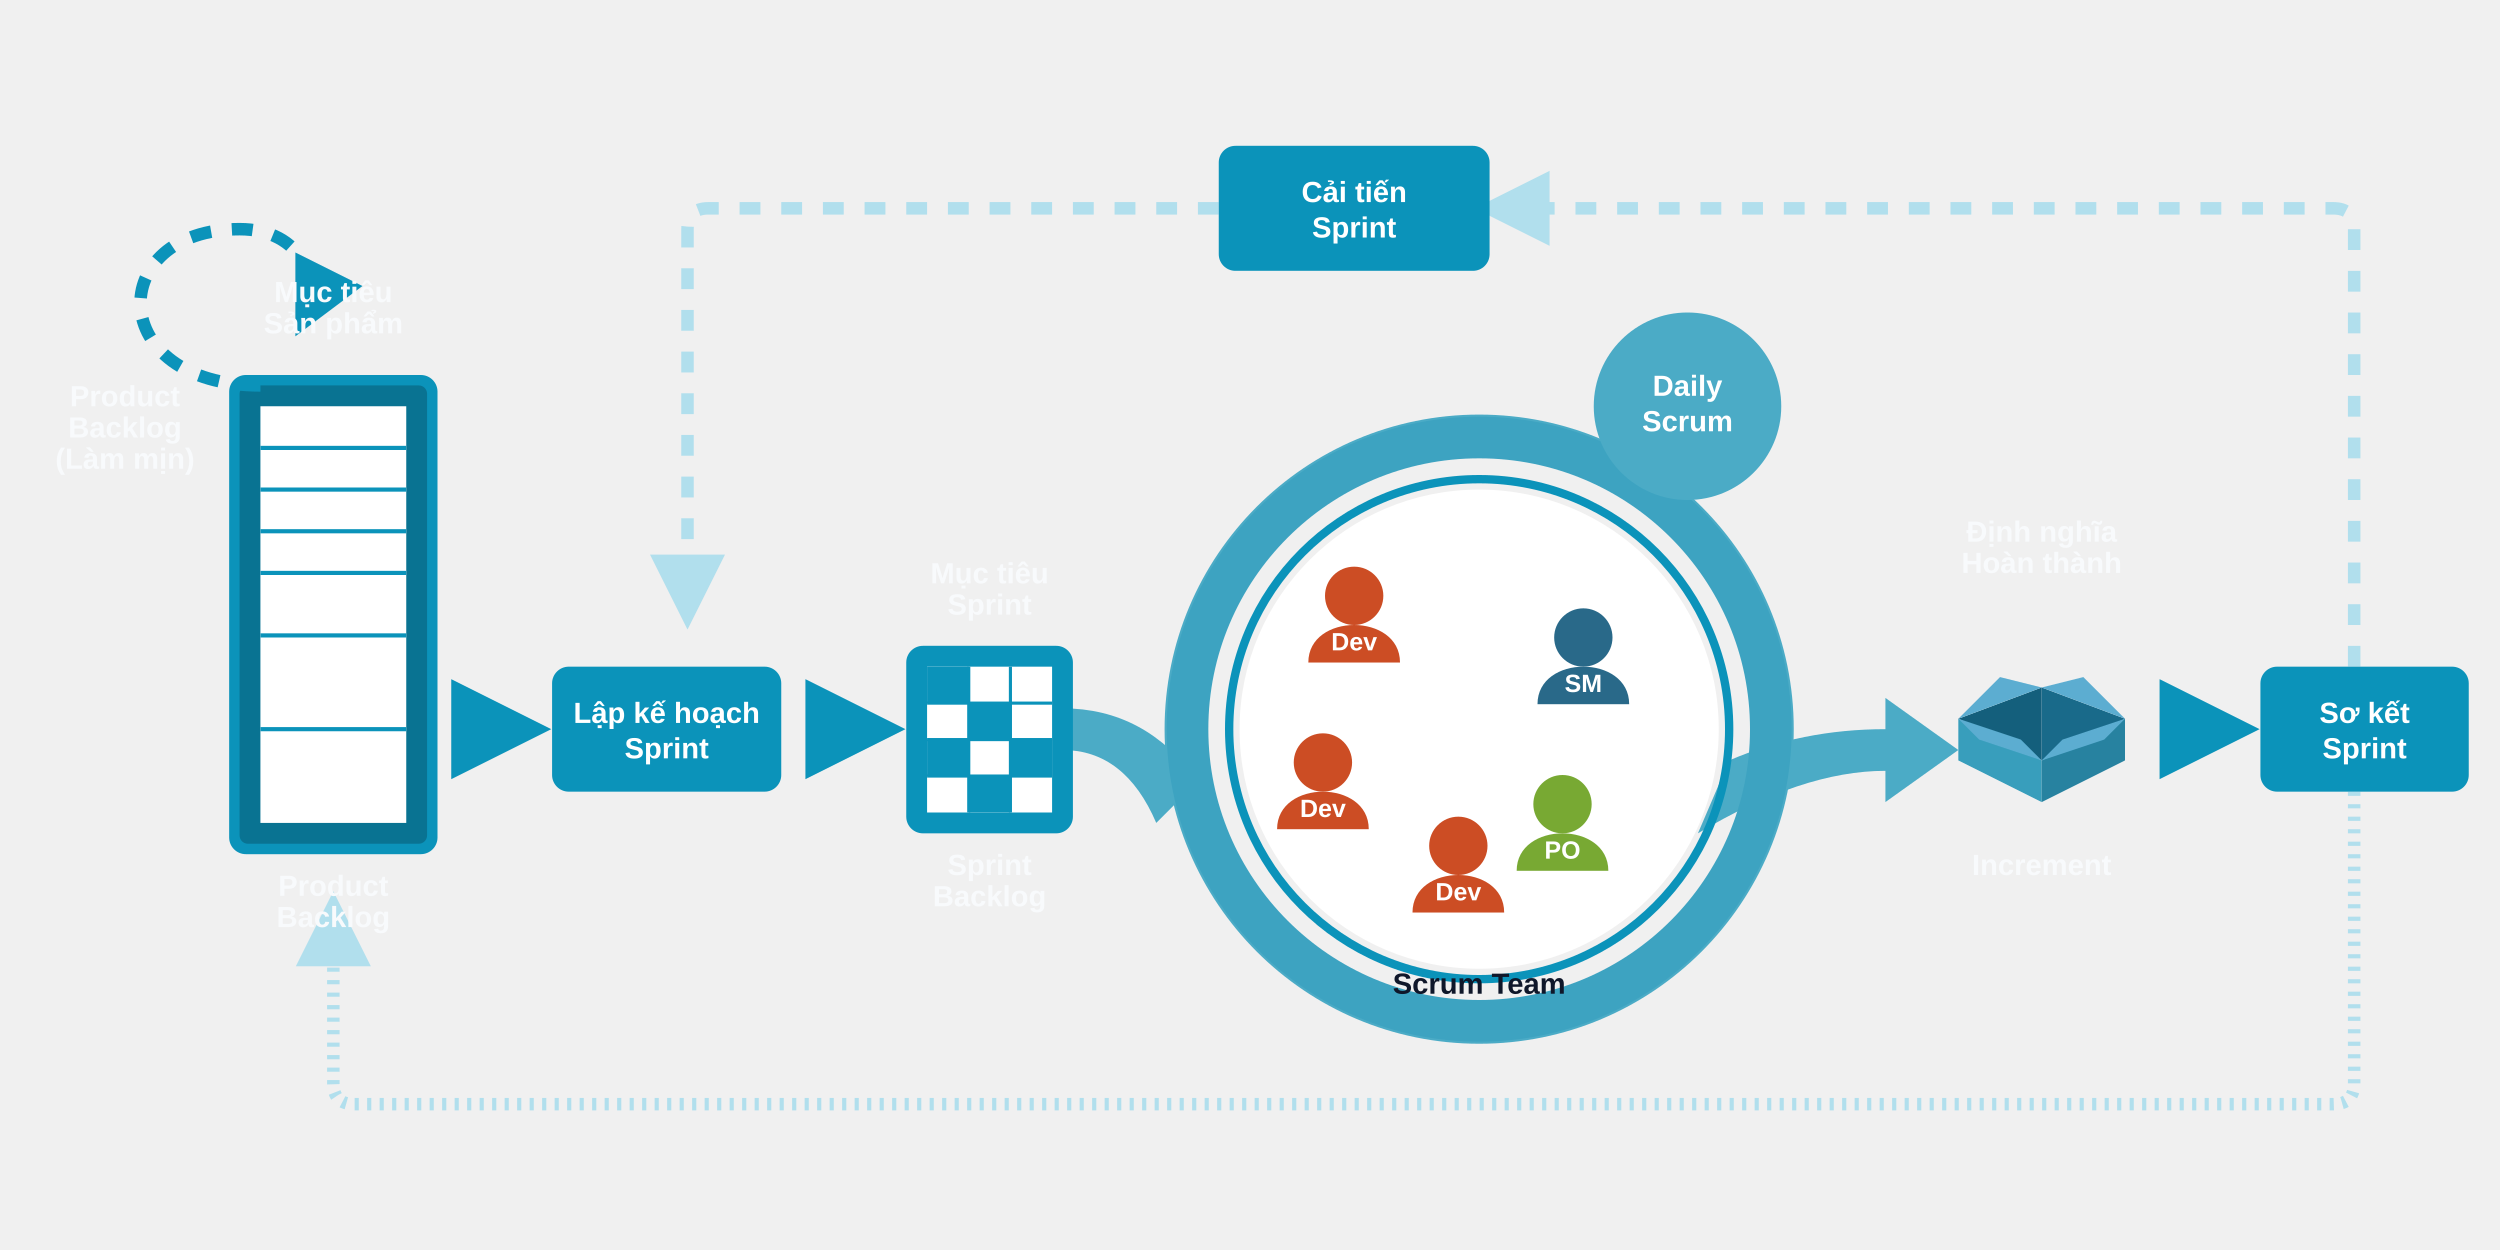
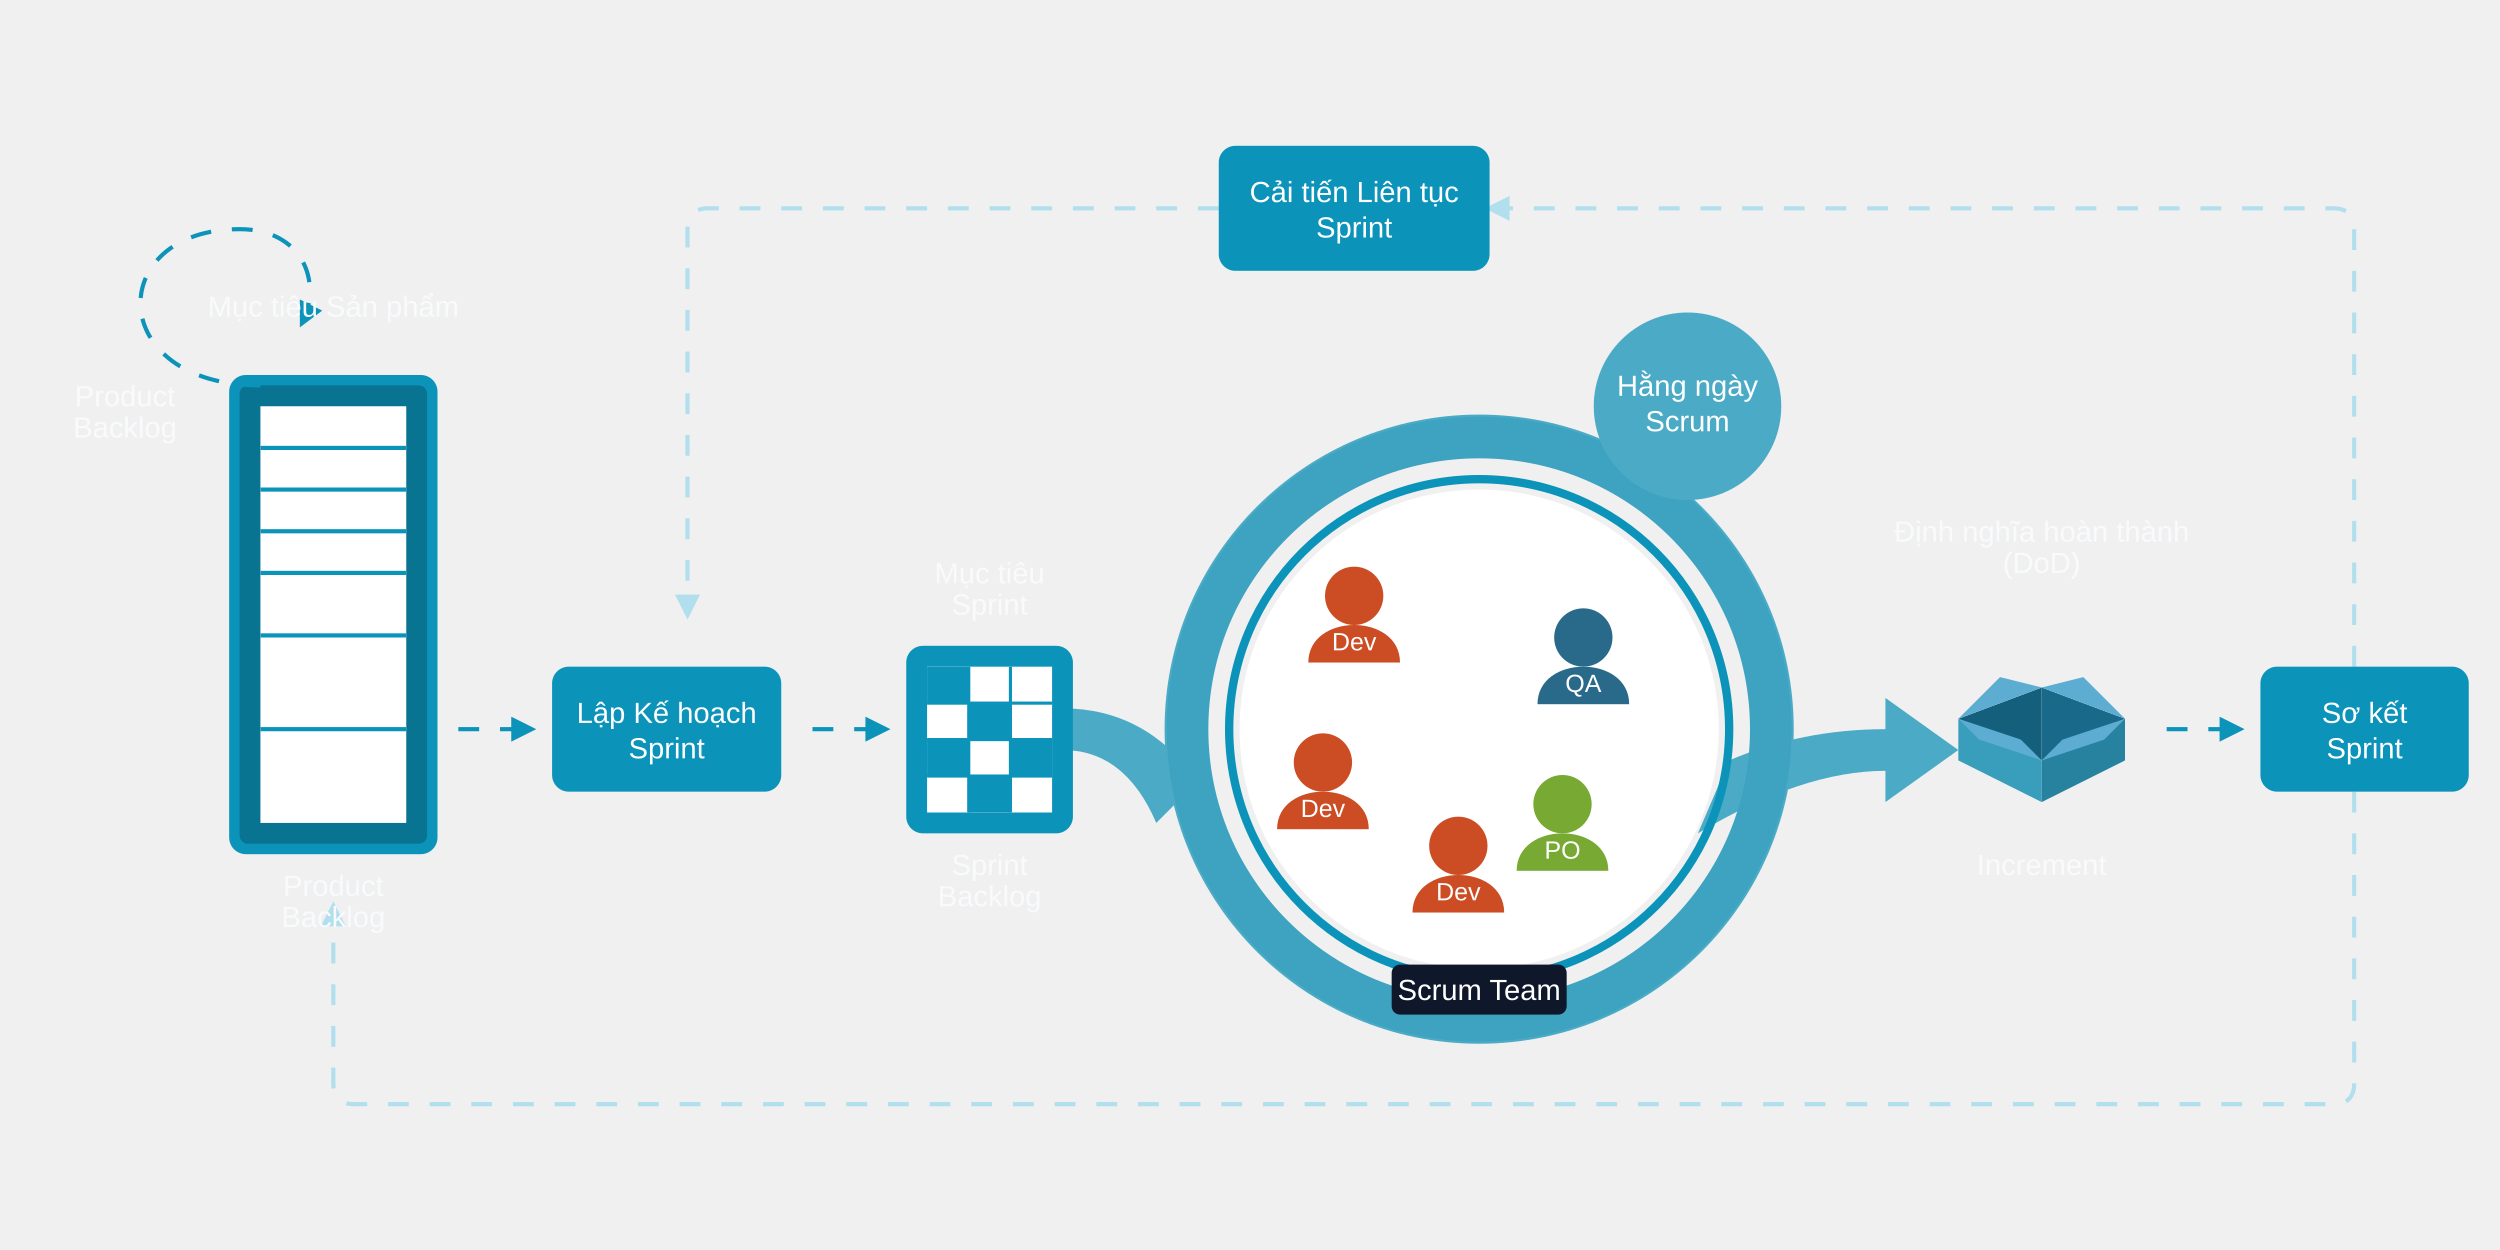
<svg xmlns="http://www.w3.org/2000/svg" viewBox="0 0 1200 600" width="100%" height="100%">
  <defs>
    <marker id="arrow-teal" viewBox="0 0 10 10" refX="8" refY="5" markerWidth="6" markerHeight="6" orient="auto-start-reverse">
      <path d="M 0 0 L 10 5 L 0 10 z" fill="#0B93BA" />
    </marker>
    <marker id="arrow-pale" viewBox="0 0 10 10" refX="8" refY="5" markerWidth="6" markerHeight="6" orient="auto-start-reverse">
      <path d="M 0 0 L 10 5 L 0 10 z" fill="#B1DFED" />
    </marker>
    <g id="dev-icon">
      <circle cx="0" cy="-14" r="14" fill="#CC4D24" />
      <path d="M -22 18 C -22 -6, 22 -6, 22 18 Z" fill="#CC4D24" />
-       <text x="0" y="8" font-family="Arial, sans-serif" font-size="12" font-weight="bold" fill="#FFFFFF" text-anchor="middle" dominant-baseline="central">Dev</text>
+       <text x="0" y="8" font-family="Arial, sans-serif" font-size="12" font-weight="normal" fill="#FFFFFF" text-anchor="middle" dominant-baseline="central">Dev</text>
    </g>
    <g id="sm-icon">
      <circle cx="0" cy="-14" r="14" fill="#296989" />
      <path d="M -22 18 C -22 -6, 22 -6, 22 18 Z" fill="#296989" />
-       <text x="0" y="8" font-family="Arial, sans-serif" font-size="12" font-weight="bold" fill="#FFFFFF" text-anchor="middle" dominant-baseline="central">SM</text>
+       <text x="0" y="8" font-family="Arial, sans-serif" font-size="12" font-weight="normal" fill="#FFFFFF" text-anchor="middle" dominant-baseline="central">QA</text>
    </g>
    <g id="po-icon">
      <circle cx="0" cy="-14" r="14" fill="#78A933" />
      <path d="M -22 18 C -22 -6, 22 -6, 22 18 Z" fill="#78A933" />
-       <text x="0" y="8" font-family="Arial, sans-serif" font-size="12" font-weight="bold" fill="#FFFFFF" text-anchor="middle" dominant-baseline="central">PO</text>
+       <text x="0" y="8" font-family="Arial, sans-serif" font-size="12" font-weight="normal" fill="#FFFFFF" text-anchor="middle" dominant-baseline="central">PO</text>
    </g>
    <style>
-       .bold-label { font-family: 'Arial', sans-serif; font-size: 14px; font-weight: bold; fill: #f8fafc; text-anchor: middle; }
-       .white-text { font-family: 'Arial', sans-serif; font-size: 14px; font-weight: bold; fill: #FFFFFF; text-anchor: middle; }
-       .footer-text { font-family: 'Arial', sans-serif; font-size: 9px; font-weight: bold; fill: #94a3b8; text-anchor: end; }
+       .bold-label { font-family: 'Arial', sans-serif; font-size: 14px; font-weight: normal; fill: #f8fafc; text-anchor: middle; }
+       .white-text { font-family: 'Arial', sans-serif; font-size: 14px; font-weight: normal; fill: #FFFFFF; text-anchor: middle; }
+       .footer-text { font-family: 'Arial', sans-serif; font-size: 9px; font-weight: normal; fill: #94a3b8; text-anchor: end; }
      .box-teal { fill: #0B93BA; rx: 8; ry: 8; }
      /* Theme Adaptation */
      rect[fill="url(#bg)"] { fill: transparent !important; }
      @media (prefers-color-scheme: light) {
        rect[fill="#1e293b" i], rect[fill="#0f172a" i], rect[fill="#131c2f" i], 
        rect[fill="rgba(30, 41, 59, 1)" i], rect[fill="rgba(15, 23, 42, 1)" i],
        .box, .node-rect, .card { 
          fill: #ffffff !important; 
          stroke: #cbd5e1 !important; 
        }
        rect[fill="url(#cardBg)" i], rect[fill="url(#cardBg1)" i], rect[fill="url(#surface)" i], rect[fill="url(#glass)" i] {
          fill: #ffffff !important; 
          stroke: #e2e8f0 !important; 
        }
        
        /* Dark text (previously white/light) */
        text[fill="#ffffff" i], text[fill="#fff" i], text[fill="white" i], 
        text[fill="#f8fafc" i], text[fill="#f1f5f9" i],
        tspan[fill="#ffffff" i], tspan[fill="#fff" i], tspan[fill="white" i], 
        tspan[fill="#f8fafc" i], tspan[fill="#f1f5f9" i],
        g[fill="#ffffff" i] text, g[fill="#fff" i] text, g[fill="white" i] text,
        g[fill="#f8fafc" i] text, g[fill="#f1f5f9" i] text,
        .white-txt, .white-text, .text-white, .text-light,
        .box-txt, .node-txt, .hdr, .title, .phase-text, .lead, .lbl-bold, .bold-label, .title-text, .step-text-large, .num, .section-title, .header-txt, .group-txt, .prac-txt, .bold-txt, text.bold, text.large, text.txt {
          fill: #0f172a !important;
        }
        #dev-icon text, #sm-icon text, #po-icon text { fill: #ffffff !important; }

        /* Gray text (previously light gray) */
        text[fill="#cbd5e1" i], text[fill="#94a3b8" i], text[fill="#e2e8f0" i],
        tspan[fill="#cbd5e1" i], tspan[fill="#94a3b8" i],
        .mono-txt, .desc-text, .sub, .sm-txt, .lbl-sm, .text-gray, text.small, text.medium, .step-text-small, .list-txt, .desc, .lbl-txt, .col-txt, .row-txt, .footer-text {
          fill: #475569 !important;
        }

        /* Specific foreignObject HTML content */
        .body { color: #475569 !important; }
        
        /* Light Mode box overrides */
        .box-teal { fill: rgba(11, 147, 186, 0.05) !important; stroke: #0B93BA !important; stroke-width: 1.5px; }
        
        /* Vibrant color mappings for light mode contrast */
        text[fill="#2dd4bf" i], .brace-txt { fill: #0d9488 !important; }
        text[fill="#38bdf8" i], .label-text, text[fill="#0ea5e9" i] { fill: #0284c7 !important; }
        text[fill="#fb7185" i], text[fill="#ec4899" i] { fill: #e11d48 !important; }
        text[fill="#fcd34d" i], text[fill="#f59e0b" i] { fill: #d97706 !important; }
        text[fill="#6ee7b7" i], text[fill="#10b981" i] { fill: #059669 !important; }
        text[fill="#93c5fd" i] { fill: #2563eb !important; }
        text[fill="#a855f7" i] { fill: #9333ea !important; }
        
        /* Paths and lines */
        path[stroke="#64748b" i], line[stroke="#64748b" i], path[stroke="#475569" i], line[stroke="#475569" i], path[stroke="#cbd5e1" i], line[stroke="#cbd5e1" i], path[stroke="#ffffff" i], path[stroke="#fff" i] {
          stroke: #94a3b8 !important;
        }
        line[stroke="rgba(255,255,255,0.1)"], line[stroke="rgba(255,255,255,0.2)"], line[stroke="#ffffff" i], line[stroke="#fff" i] {
          stroke: rgba(0,0,0,0.1) !important;
        }
        circle[fill="#ffffff" i], circle[fill="#fff" i] {
          fill: #ffffff !important;
          stroke: #cbd5e1 !important;
          stroke-width: 2px !important;
        }
      }
      @keyframes floatSolid { to { stroke-dashoffset: -20; } }
      .workflow-arrow-solid { stroke-dasharray: 10 10; animation: floatSolid 1s linear infinite; }
      @keyframes floatDash { to { stroke-dashoffset: -12; } }
      .workflow-arrow-dash { animation: floatDash 1s linear infinite; }
      @keyframes pulseOpacity { 0%, 100% { opacity: 0.8; } 50% { opacity: 1; } }
      .workflow-pulse-opacity { animation: pulseOpacity 1.5s ease-in-out infinite; }
    </style>
    <filter id="shadow" x="-5%" y="-5%" width="120%" height="120%">
      <feDropShadow dx="0" dy="6" stdDeviation="6" flood-color="#000" flood-opacity="0.6" />
    </filter>
    <linearGradient id="bg" x1="0" y1="0" x2="0" y2="1">
      <stop offset="0%" stop-color="#0b1121" />
      <stop offset="100%" stop-color="#0f172a" />
    </linearGradient>
    <linearGradient id="cardBg" x1="0" y1="0" x2="0" y2="1">
      <stop offset="0%" stop-color="rgba(30, 41, 59, 1)" />
      <stop offset="100%" stop-color="rgba(15, 23, 42, 1)" />
    </linearGradient>
  </defs>
  <rect width="100%" height="100%" fill="url(#bg)" />
-   <path class="workflow-arrow-solid" d="M 1130 320 L 1130 110 Q 1130 100 1120 100 L 715 100" fill="none" stroke="#B1DFED" stroke-width="6" marker-end="url(#arrow-pale)" />
-   <path class="workflow-arrow-solid" d="M 585 100 L 340 100 Q 330 100 330 110 L 330 295" fill="none" stroke="#B1DFED" stroke-width="6" marker-end="url(#arrow-pale)" />
-   <path class="workflow-arrow-dash" d="M 1130 380 L 1130 520 Q 1130 530 1120 530 L 170 530 Q 160 530 160 520 L 160 435" fill="none" stroke="#B1DFED" stroke-width="6" stroke-dasharray="2, 4" marker-end="url(#arrow-pale)" />
-   <line class="workflow-arrow-solid" x1="220" y1="350" x2="255" y2="350" stroke="#0B93BA" stroke-width="8" marker-end="url(#arrow-teal)" />
-   <line class="workflow-arrow-solid" x1="390" y1="350" x2="425" y2="350" stroke="#0B93BA" stroke-width="8" marker-end="url(#arrow-teal)" />
+   <path class="workflow-arrow-solid" d="M 1130 320 L 1130 110 Q 1130 100 1120 100 L 715 100" fill="none" stroke="#B1DFED" stroke-width="2" marker-end="url(#arrow-pale)" />
+   <path class="workflow-arrow-solid" d="M 585 100 L 340 100 Q 330 100 330 110 L 330 295" fill="none" stroke="#B1DFED" stroke-width="2" marker-end="url(#arrow-pale)" />
+   <path class="workflow-arrow-solid" d="M 1130 380 L 1130 520 Q 1130 530 1120 530 L 170 530 Q 160 530 160 520 L 160 435" fill="none" stroke="#B1DFED" stroke-width="2" marker-end="url(#arrow-pale)" />
+   <line class="workflow-arrow-solid" x1="220" y1="350" x2="255" y2="350" stroke="#0B93BA" stroke-width="2" marker-end="url(#arrow-teal)" />
+   <line class="workflow-arrow-solid" x1="390" y1="350" x2="425" y2="350" stroke="#0B93BA" stroke-width="2" marker-end="url(#arrow-teal)" />
  <path class="workflow-pulse-opacity" d="M 510 340 Q 550 340 575 375 L 555 395 Q 540 360 510 360 Z" fill="#4BABC6" />
  <path class="workflow-pulse-opacity" d="M 830 365 Q 865 350 905 350 L 905 335 L 940 360 L 905 385 L 905 370 Q 865 370 815 400 Z" fill="#4BABC6" />
-   <line class="workflow-arrow-solid" x1="1040" y1="350" x2="1075" y2="350" stroke="#0B93BA" stroke-width="8" marker-end="url(#arrow-teal)" />
+   <line class="workflow-arrow-solid" x1="1040" y1="350" x2="1075" y2="350" stroke="#0B93BA" stroke-width="2" marker-end="url(#arrow-teal)" />
  <g transform="translate(110, 180)">
    <rect x="0" y="0" width="100" height="230" class="box-teal" />
    <rect x="5" y="5" width="90" height="220" rx="4" ry="4" fill="#097392" />
    <rect x="15" y="15" width="70" height="200" fill="#FFFFFF" />
    <line x1="15" y1="35" x2="85" y2="35" stroke="#0B93BA" stroke-width="2" />
    <line x1="15" y1="55" x2="85" y2="55" stroke="#0B93BA" stroke-width="2" />
    <line x1="15" y1="75" x2="85" y2="75" stroke="#0B93BA" stroke-width="2" />
    <line x1="15" y1="95" x2="85" y2="95" stroke="#0B93BA" stroke-width="2" />
    <line x1="15" y1="125" x2="85" y2="125" stroke="#0B93BA" stroke-width="2" />
    <line x1="15" y1="170" x2="85" y2="170" stroke="#0B93BA" stroke-width="2" />
  </g>
-   <path class="workflow-arrow-solid" d="M 125 185 C 50 185 50 110 115 110 C 145 110 155 135 145 155" fill="none" stroke="#0B93BA" stroke-width="6" marker-end="url(#arrow-teal)" />
+   <path class="workflow-arrow-solid" d="M 125 185 C 50 185 50 110 115 110 C 145 110 155 135 145 155" fill="none" stroke="#0B93BA" stroke-width="2" marker-end="url(#arrow-teal)" />
  <g transform="translate(265, 320)">
    <rect x="0" y="0" width="110" height="60" class="box-teal" />
-     <text x="55" y="27" class="white-text">Lập kế hoạch</text>
+     <text x="55" y="27" class="white-text">Lập Kế hoạch</text>
    <text x="55" y="44" class="white-text">Sprint</text>
  </g>
  <g transform="translate(435, 310)">
    <rect x="0" y="0" width="80" height="90" class="box-teal" />
    <rect x="10" y="10" width="60" height="70" fill="#FFFFFF" />
    <line x1="30" y1="10" x2="30" y2="80" stroke="#0B93BA" stroke-width="1.5" />
    <line x1="50" y1="10" x2="50" y2="80" stroke="#0B93BA" stroke-width="1.5" />
    <line x1="10" y1="27.5" x2="70" y2="27.5" stroke="#0B93BA" stroke-width="1.5" />
    <line x1="10" y1="45" x2="70" y2="45" stroke="#0B93BA" stroke-width="1.5" />
    <line x1="10" y1="62.5" x2="70" y2="62.5" stroke="#0B93BA" stroke-width="1.5" />
    <rect x="10" y="10" width="20" height="17.5" fill="#0B93BA" />
    <rect x="30" y="27.5" width="20" height="17.5" fill="#0B93BA" />
    <rect x="10" y="45" width="20" height="17.5" fill="#0B93BA" />
    <rect x="50" y="45" width="20" height="17.5" fill="#0B93BA" />
    <rect x="30" y="62.5" width="20" height="17.5" fill="#0B93BA" />
  </g>
  <g transform="translate(710, 350)">
    <circle cx="0" cy="0" r="145" fill="none" stroke="#4BABC6" stroke-width="12" />
    <circle cx="0" cy="0" r="135" fill="none" stroke="#0B93BA" stroke-width="4" />
    <circle cx="0" cy="0" r="120" fill="none" stroke="#0B93BA" stroke-width="4" />
    <path d="M -140 0 A 140 140 0 1 1 140 0 A 140 140 0 1 1 -140 0" fill="none" stroke="#3DA3C1" stroke-width="20" />
    <circle cx="0" cy="0" r="115" fill="#FFFFFF" />
-     <text x="0" y="127" class="white-text" style="fill: #0f172a !important;">Scrum Team</text>
+     <rect x="-42" y="113" width="84" height="24" rx="4" fill="#0f172a" />
+     <text x="0" y="130" class="white-text">Scrum Team</text>
    <use href="#dev-icon" x="-60" y="-50" />
    <use href="#dev-icon" x="-75" y="30" />
    <use href="#dev-icon" x="-10" y="70" />
    <use href="#sm-icon" x="50" y="-30" />
    <use href="#po-icon" x="40" y="50" />
  </g>
  <g transform="translate(810, 195)">
    <circle cx="0" cy="0" r="45" fill="#4BABC6" />
-     <text x="0" y="-5" class="white-text">Daily</text>
+     <text x="0" y="-5" class="white-text">Hằng ngày</text>
    <text x="0" y="12" class="white-text">Scrum</text>
  </g>
  <g transform="translate(980, 360)">
    <polygon points="-40,-15 0,-30 0,5" fill="#145F7C" />
    <polygon points="40,-15 0,-30 0,5" fill="#196A8A" />
    <polygon points="0,25 -40,5 -40,-15 0,5" fill="#389EBC" />
    <polygon points="0,25 40,5 40,-15 0,5" fill="#2782A0" />
    <polygon points="-40,-15 -10,-5 0,5 -30,-5" fill="#5CADD1" />
    <polygon points="40,-15 10,-5 0,5 30,-5" fill="#5CADD1" />
    <polygon points="-40,-15 -20,-35 20,-25 0,-30" fill="#5CADD1" />
    <polygon points="40,-15 20,-35 -20,-25 0,-30" fill="#5CADD1" />
  </g>
  <g transform="translate(1085, 320)">
    <rect x="0" y="0" width="100" height="60" class="box-teal" />
    <text x="50" y="27" class="white-text">Sơ kết</text>
    <text x="50" y="44" class="white-text">Sprint</text>
  </g>
  <g transform="translate(585, 70)">
    <rect x="0" y="0" width="130" height="60" class="box-teal" />
-     <text x="65" y="27" class="white-text">Cải tiến</text>
+     <text x="65" y="27" class="white-text">Cải tiến Liên tục</text>
    <text x="65" y="44" class="white-text">Sprint</text>
  </g>
  <text x="60" y="195" class="bold-label" text-anchor="end">Product</text>
  <text x="60" y="210" class="bold-label" text-anchor="end">Backlog</text>
-   <text x="60" y="225" class="bold-label" text-anchor="end">(Làm mịn)</text>
-   <text x="160" y="145" class="bold-label">Mục tiêu</text>
-   <text x="160" y="160" class="bold-label">Sản phẩm</text>
+   <text x="160" y="152" class="bold-label">Mục tiêu Sản phẩm</text>
  <text x="160" y="430" class="bold-label">Product</text>
  <text x="160" y="445" class="bold-label">Backlog</text>
  <text x="475" y="280" class="bold-label">Mục tiêu</text>
  <text x="475" y="295" class="bold-label">Sprint</text>
  <text x="475" y="420" class="bold-label">Sprint</text>
  <text x="475" y="435" class="bold-label">Backlog</text>
-   <text x="980" y="260" class="bold-label">Định nghĩa</text>
-   <text x="980" y="275" class="bold-label">Hoàn thành</text>
+   <text x="980" y="260" class="bold-label">Định nghĩa hoàn thành</text>
+   <text x="980" y="275" class="bold-label">(DoD)</text>
  <text x="980" y="420" class="bold-label">Increment</text>
</svg>
